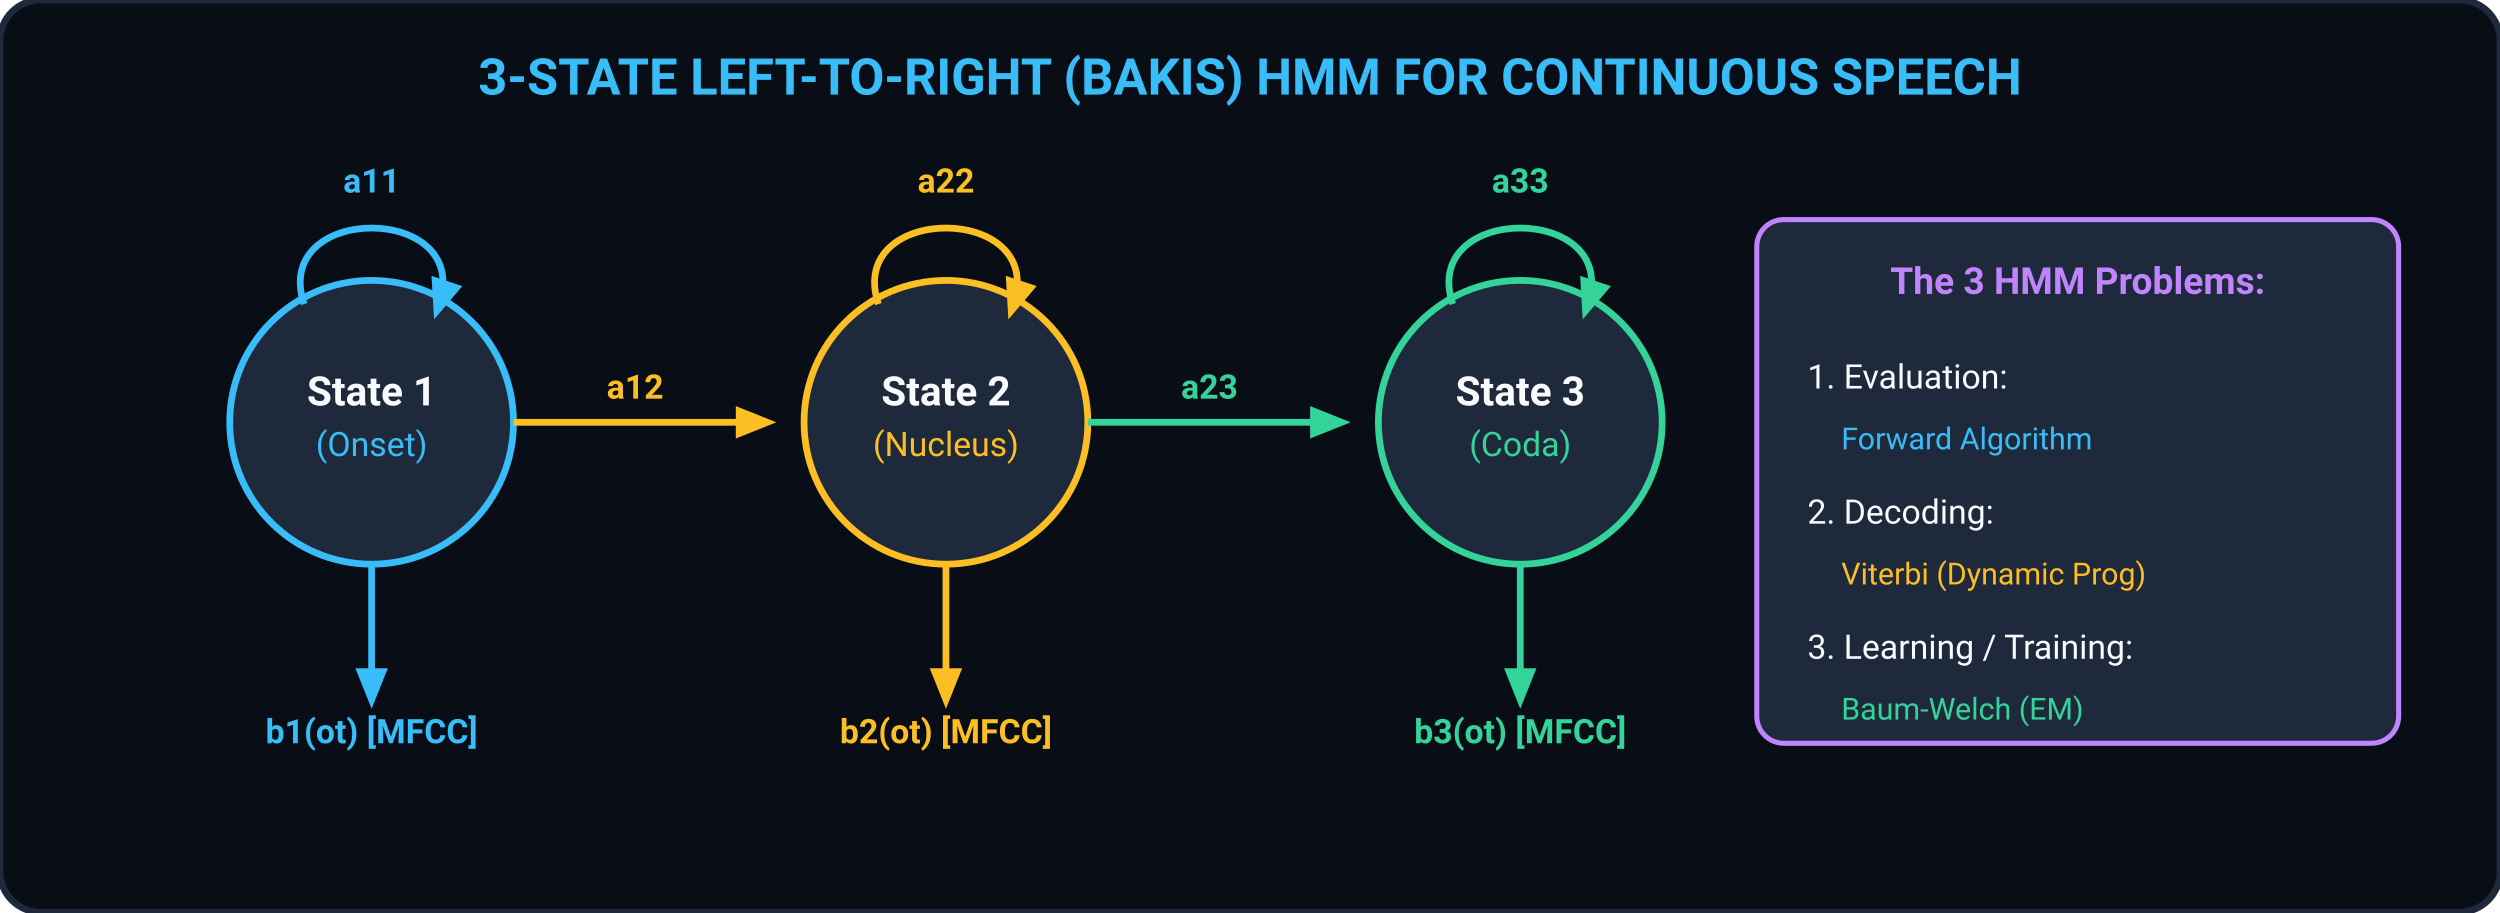
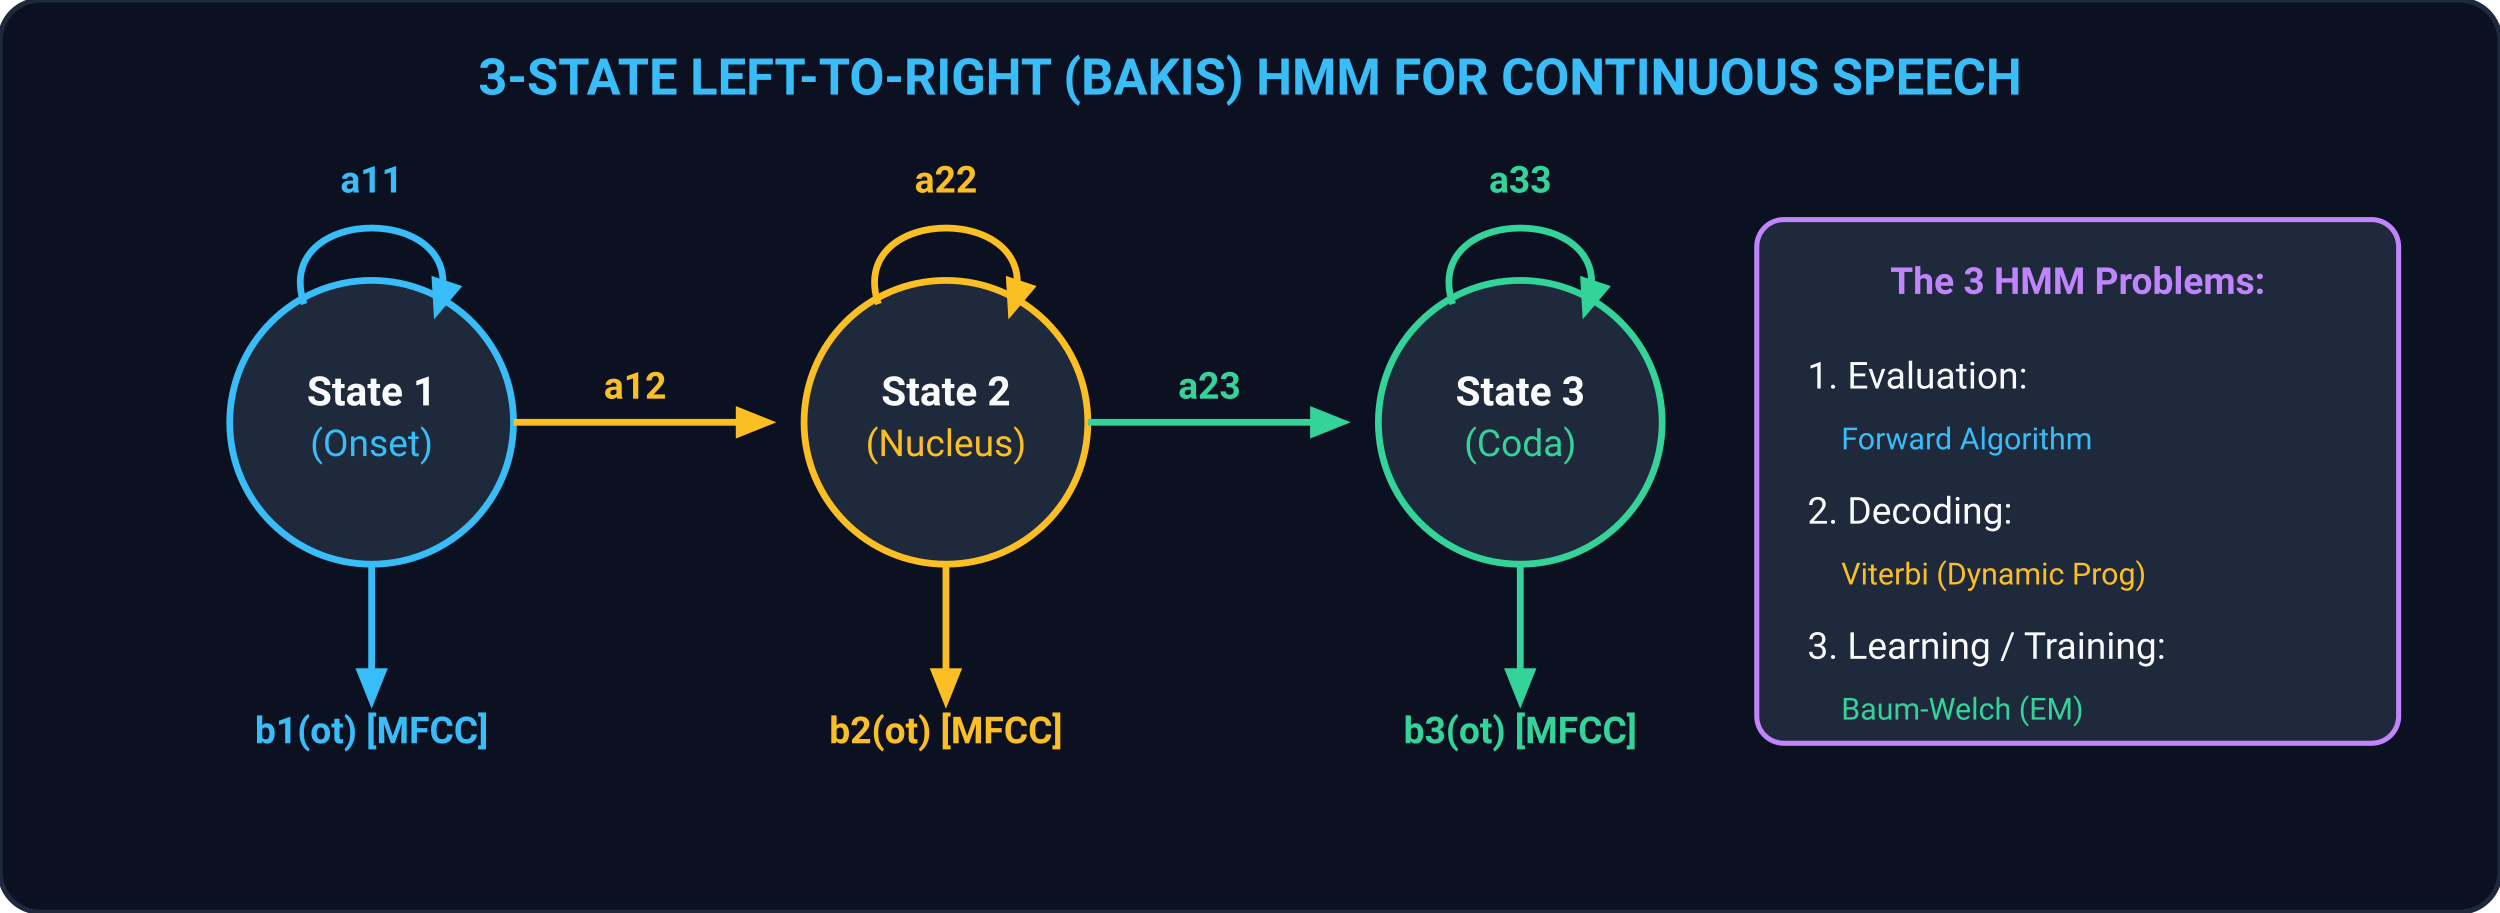
- <svg xmlns="http://www.w3.org/2000/svg" viewBox="0 0 740 270" width="100%" height="270" style="max-width: 740px; height: auto; display: block; margin: 0 auto; font-family: -apple-system, BlinkMacSystemFont, 'Segoe UI', Roboto, Helvetica, Arial, sans-serif;">
+ <svg xmlns="http://www.w3.org/2000/svg" viewBox="0 0 740 270" width="100%" height="auto" class="flowchart-svg" style="max-width: 740px; min-width: 580px; height: auto; display: block; margin: 0 auto; font-family: -apple-system, BlinkMacSystemFont, 'Segoe UI', Roboto, Helvetica, Arial, sans-serif;">
  <defs>
    <linearGradient id="gradCard" x1="0%" y1="0%" x2="100%" y2="100%">
      <stop offset="0%" stop-color="#1e293b" />
      <stop offset="100%" stop-color="#0f172a" />
    </linearGradient>
    <linearGradient id="gradCyan" x1="0%" y1="0%" x2="100%" y2="100%">
      <stop offset="0%" stop-color="#38bdf8" />
      <stop offset="100%" stop-color="#0284c7" />
    </linearGradient>
    <linearGradient id="gradEmerald" x1="0%" y1="0%" x2="100%" y2="100%">
      <stop offset="0%" stop-color="#34d399" />
      <stop offset="100%" stop-color="#059669" />
    </linearGradient>
    <linearGradient id="gradAmber" x1="0%" y1="0%" x2="100%" y2="100%">
      <stop offset="0%" stop-color="#fbbf24" />
      <stop offset="100%" stop-color="#d97706" />
    </linearGradient>
    <linearGradient id="gradPurple" x1="0%" y1="0%" x2="100%" y2="100%">
      <stop offset="0%" stop-color="#c084fc" />
      <stop offset="100%" stop-color="#9333ea" />
    </linearGradient>
    <linearGradient id="gradRose" x1="0%" y1="0%" x2="100%" y2="100%">
      <stop offset="0%" stop-color="#fb7185" />
      <stop offset="100%" stop-color="#e11d48" />
    </linearGradient>
    <filter id="shadow" x="-5%" y="-5%" width="110%" height="115%">
      <feDropShadow dx="0" dy="4" stdDeviation="6" flood-color="#000000" flood-opacity="0.4" />
    </filter>
    <marker id="arrCyan" viewBox="0 0 10 10" refX="6" refY="5" markerWidth="6" markerHeight="6" orient="auto-start-reverse">
      <path d="M 0 1 L 10 5 L 0 9 z" fill="#38bdf8" />
    </marker>
    <marker id="arrEmerald" viewBox="0 0 10 10" refX="6" refY="5" markerWidth="6" markerHeight="6" orient="auto-start-reverse">
      <path d="M 0 1 L 10 5 L 0 9 z" fill="#34d399" />
    </marker>
    <marker id="arrAmber" viewBox="0 0 10 10" refX="6" refY="5" markerWidth="6" markerHeight="6" orient="auto-start-reverse">
      <path d="M 0 1 L 10 5 L 0 9 z" fill="#fbbf24" />
    </marker>
  </defs>
-   <rect width="740" height="270" rx="12" fill="#090d16" stroke="#1e293b" stroke-width="2" />
+   <rect width="740" height="270" rx="12" fill="#0b1120" stroke="#1e293b" stroke-width="1.5" />
  <text x="370" y="28" font-size="15" font-weight="bold" fill="#38bdf8" text-anchor="middle">3-STATE LEFT-TO-RIGHT (BAKIS) HMM FOR CONTINUOUS SPEECH</text>
  <g transform="translate(60, 75)">
    <circle cx="50" cy="50" r="42" fill="#1e293b" stroke="#38bdf8" stroke-width="2" />
    <text x="50" y="45" font-size="12" font-weight="bold" fill="#f8fafc" text-anchor="middle">State 1</text>
-     <text x="50" y="60" font-size="10" fill="#38bdf8" text-anchor="middle">(Onset)</text>
+     <text x="50" y="60" font-size="11" fill="#38bdf8" text-anchor="middle">(Onset)</text>
    <path d="M 30 15 C 20 -15 80 -15 70 15" fill="none" stroke="#38bdf8" stroke-width="2" marker-end="url(#arrCyan)" />
-     <text x="50" y="-18" font-size="10" fill="#38bdf8" font-weight="bold" text-anchor="middle">a11</text>
+     <text x="50" y="-18" font-size="11" fill="#38bdf8" font-weight="bold" text-anchor="middle">a11</text>
    <line x1="50" y1="92" x2="50" y2="130" stroke="#38bdf8" stroke-width="2" marker-end="url(#arrCyan)" />
-     <text x="50" y="145" font-size="10" fill="#38bdf8" font-weight="bold" text-anchor="middle">b1(ot) [MFCC]</text>
+     <text x="50" y="145" font-size="11" fill="#38bdf8" font-weight="bold" text-anchor="middle">b1(ot) [MFCC]</text>
  </g>
  <line x1="152" y1="125" x2="225" y2="125" stroke="#fbbf24" stroke-width="2" marker-end="url(#arrAmber)" />
-   <text x="188" y="118" font-size="10" fill="#fbbf24" font-weight="bold" text-anchor="middle">a12</text>
+   <text x="188" y="118" font-size="11" fill="#fbbf24" font-weight="bold" text-anchor="middle">a12</text>
  <g transform="translate(230, 75)">
    <circle cx="50" cy="50" r="42" fill="#1e293b" stroke="#fbbf24" stroke-width="2" />
    <text x="50" y="45" font-size="12" font-weight="bold" fill="#f8fafc" text-anchor="middle">State 2</text>
-     <text x="50" y="60" font-size="10" fill="#fbbf24" text-anchor="middle">(Nucleus)</text>
+     <text x="50" y="60" font-size="11" fill="#fbbf24" text-anchor="middle">(Nucleus)</text>
    <path d="M 30 15 C 20 -15 80 -15 70 15" fill="none" stroke="#fbbf24" stroke-width="2" marker-end="url(#arrAmber)" />
-     <text x="50" y="-18" font-size="10" fill="#fbbf24" font-weight="bold" text-anchor="middle">a22</text>
+     <text x="50" y="-18" font-size="11" fill="#fbbf24" font-weight="bold" text-anchor="middle">a22</text>
    <line x1="50" y1="92" x2="50" y2="130" stroke="#fbbf24" stroke-width="2" marker-end="url(#arrAmber)" />
-     <text x="50" y="145" font-size="10" fill="#fbbf24" font-weight="bold" text-anchor="middle">b2(ot) [MFCC]</text>
+     <text x="50" y="145" font-size="11" fill="#fbbf24" font-weight="bold" text-anchor="middle">b2(ot) [MFCC]</text>
  </g>
  <line x1="322" y1="125" x2="395" y2="125" stroke="#34d399" stroke-width="2" marker-end="url(#arrEmerald)" />
-   <text x="358" y="118" font-size="10" fill="#34d399" font-weight="bold" text-anchor="middle">a23</text>
+   <text x="358" y="118" font-size="11" fill="#34d399" font-weight="bold" text-anchor="middle">a23</text>
  <g transform="translate(400, 75)">
    <circle cx="50" cy="50" r="42" fill="#1e293b" stroke="#34d399" stroke-width="2" />
    <text x="50" y="45" font-size="12" font-weight="bold" fill="#f8fafc" text-anchor="middle">State 3</text>
-     <text x="50" y="60" font-size="10" fill="#34d399" text-anchor="middle">(Coda)</text>
+     <text x="50" y="60" font-size="11" fill="#34d399" text-anchor="middle">(Coda)</text>
    <path d="M 30 15 C 20 -15 80 -15 70 15" fill="none" stroke="#34d399" stroke-width="2" marker-end="url(#arrEmerald)" />
-     <text x="50" y="-18" font-size="10" fill="#34d399" font-weight="bold" text-anchor="middle">a33</text>
+     <text x="50" y="-18" font-size="11" fill="#34d399" font-weight="bold" text-anchor="middle">a33</text>
    <line x1="50" y1="92" x2="50" y2="130" stroke="#34d399" stroke-width="2" marker-end="url(#arrEmerald)" />
-     <text x="50" y="145" font-size="10" fill="#34d399" font-weight="bold" text-anchor="middle">b3(ot) [MFCC]</text>
+     <text x="50" y="145" font-size="11" fill="#34d399" font-weight="bold" text-anchor="middle">b3(ot) [MFCC]</text>
  </g>
  <g transform="translate(520, 65)">
    <rect width="190" height="155" rx="8" fill="#1e293b" stroke="#c084fc" stroke-width="1.5" />
    <text x="95" y="22" font-size="11" font-weight="bold" fill="#c084fc" text-anchor="middle">The 3 HMM Problems:</text>
-     <text x="15" y="50" font-size="10" fill="#f8fafc">1. Evaluation:</text>
+     <text x="15" y="50" font-size="11" fill="#f8fafc">1. Evaluation:</text>
    <text x="25" y="68" font-size="9" fill="#38bdf8">Forward Algorithm</text>
-     <text x="15" y="90" font-size="10" fill="#f8fafc">2. Decoding:</text>
+     <text x="15" y="90" font-size="11" fill="#f8fafc">2. Decoding:</text>
    <text x="25" y="108" font-size="9" fill="#fbbf24">Viterbi (Dynamic Prog)</text>
-     <text x="15" y="130" font-size="10" fill="#f8fafc">3. Learning / Training:</text>
+     <text x="15" y="130" font-size="11" fill="#f8fafc">3. Learning / Training:</text>
    <text x="25" y="148" font-size="9" fill="#34d399">Baum-Welch (EM)</text>
  </g>
</svg>
